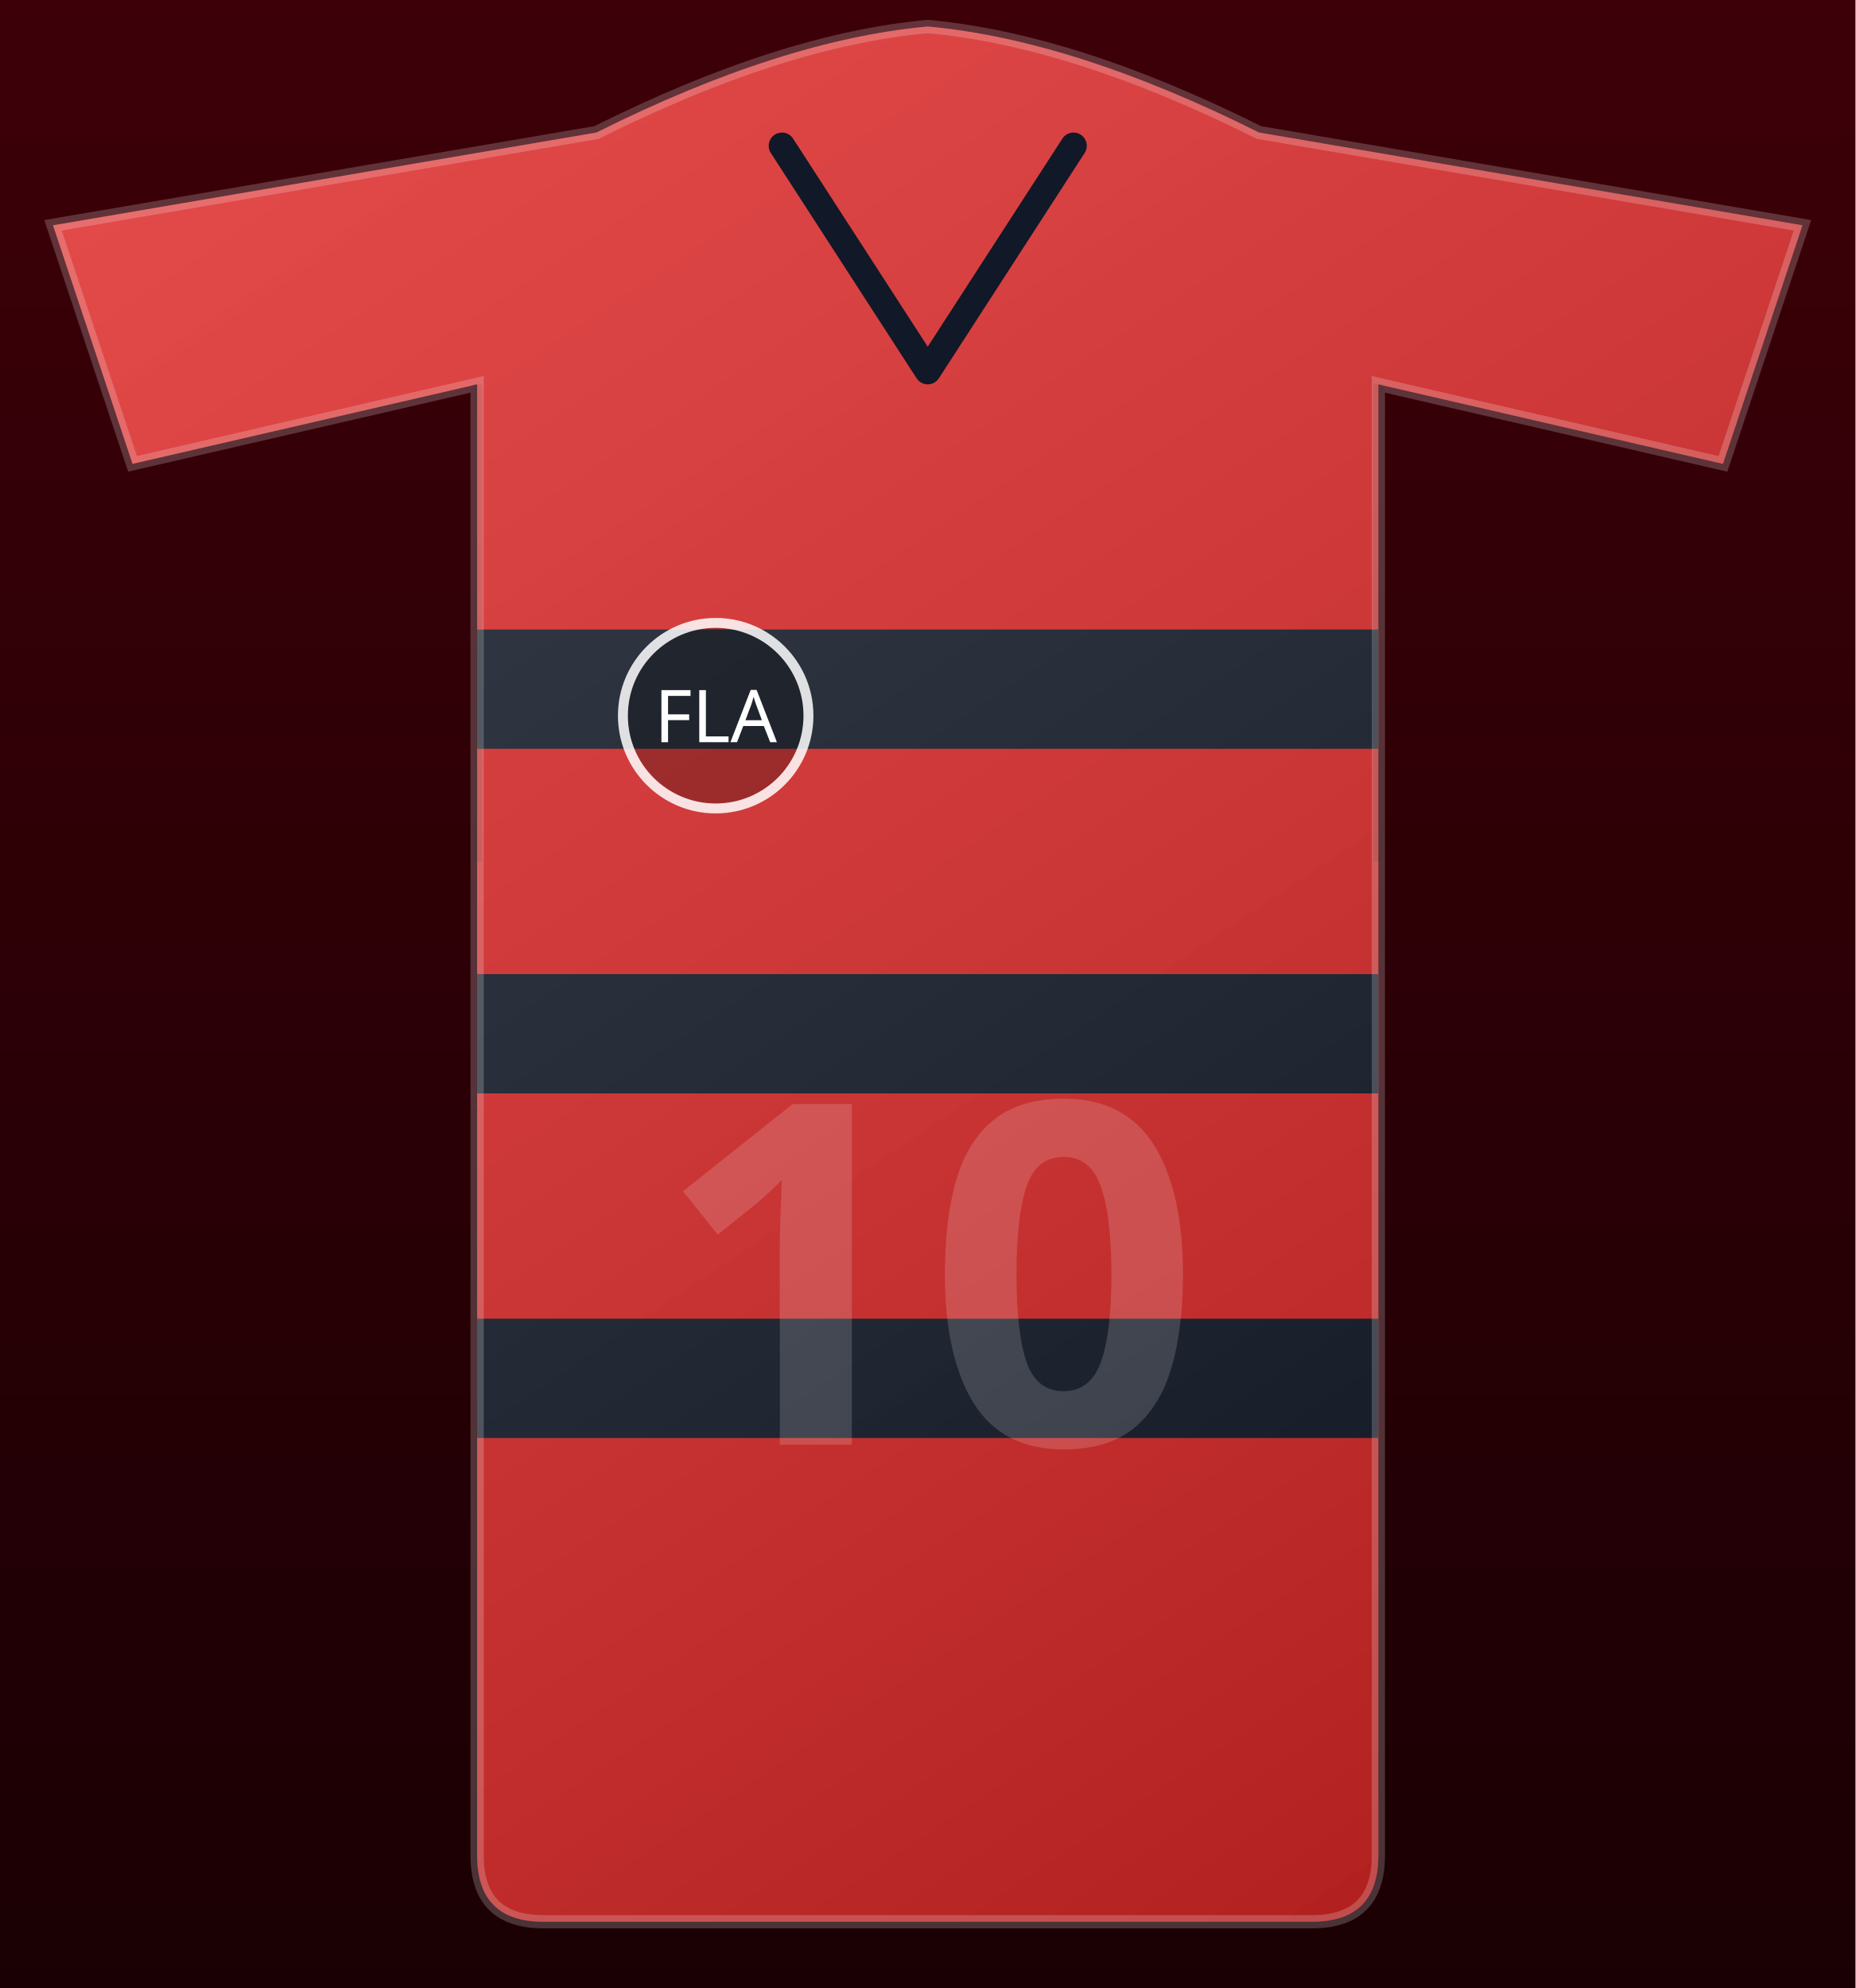
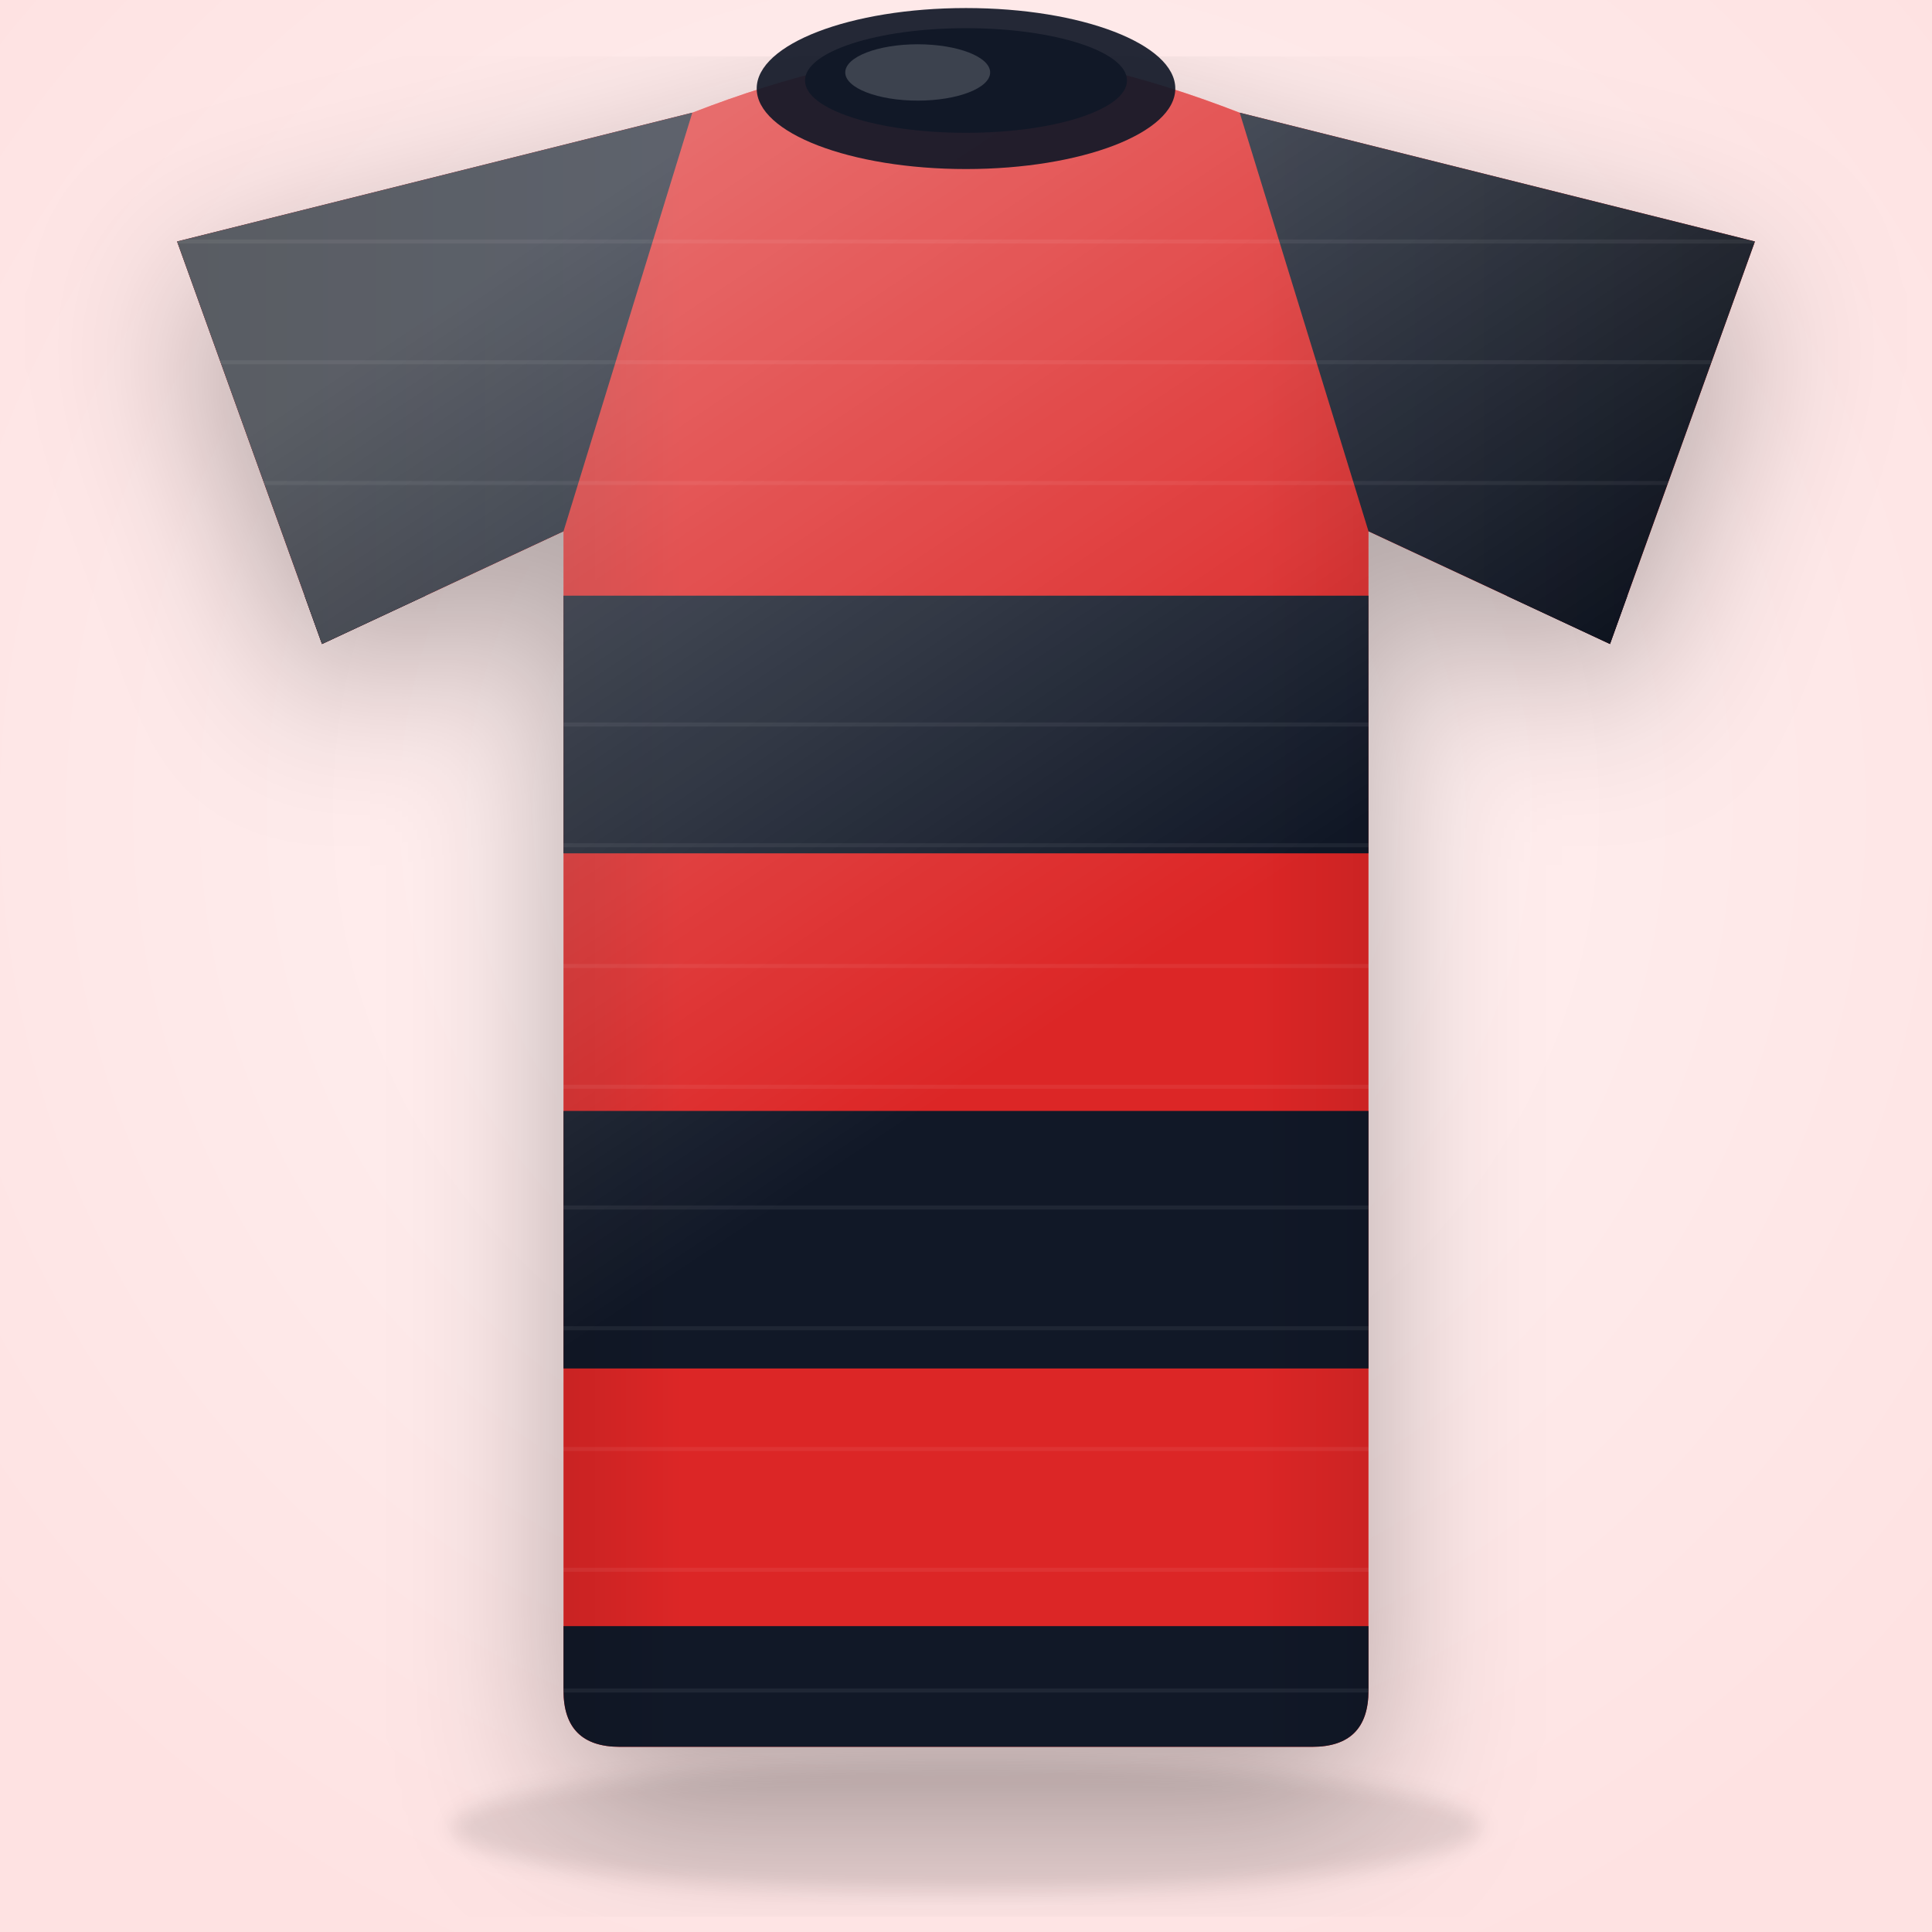
- <svg xmlns="http://www.w3.org/2000/svg" viewBox="0 0 280 300" width="280" height="300">
+ <svg xmlns="http://www.w3.org/2000/svg" viewBox="0 0 480 480" width="480" height="480">
  <defs>
-     <clipPath id="jcfla">
-       <path d="M20 70 L8 34 L90 20 Q118 6 140 4 Q162 6 190 20 L272 34 L260 70 L208 58 L208 280 Q208 290 198 290 L82 290 Q72 290 72 280 L72 58 Z" />
+     <radialGradient id="bgjrfla" cx="50%" cy="42%" r="65%">
+       <stop offset="0%" stop-color="#fff5f5" />
+       <stop offset="100%" stop-color="#fee2e2" />
+     </radialGradient>
+     <linearGradient id="jrshinefla" x1="25%" y1="10%" x2="75%" y2="90%">
+       <stop offset="0%" stop-color="rgba(255,255,255,.32)" />
+       <stop offset="60%" stop-color="rgba(255,255,255,0)" />
+     </linearGradient>
+     <linearGradient id="jrsidefla" x1="0%" y1="0%" x2="100%" y2="0%">
+       <stop offset="0%" stop-color="rgba(0,0,0,.38)" />
+       <stop offset="32%" stop-color="rgba(0,0,0,0)" />
+       <stop offset="68%" stop-color="rgba(0,0,0,0)" />
+       <stop offset="100%" stop-color="rgba(0,0,0,.32)" />
+     </linearGradient>
+     <clipPath id="jrclipfla">
+       <path d="M80 160 L44 60 L172 28 Q208 14 240 12 Q272 14 308 28 L436 60 L400 160 L340 132 L340 420 Q340 434 326 434 L154 434 Q140 434 140 420 L140 132 Z" />
    </clipPath>
-     <linearGradient id="jgfla" x1="0.2" y1="0" x2="0.8" y2="1">
-       <stop offset="0%" stop-color="rgba(255,255,255,0.16)" />
-       <stop offset="100%" stop-color="rgba(0,0,0,0.2)" />
-     </linearGradient>
-     <linearGradient id="jbgfla" x1="0" y1="0" x2="0" y2="1" gradientUnits="objectBoundingBox">
-       <stop offset="0%" stop-color="#3d0008" />
-       <stop offset="100%" stop-color="#1a0004" />
-     </linearGradient>
+     <filter id="jrdropfla">
+       <feDropShadow dx="0" dy="14" stdDeviation="20" flood-color="rgba(0,0,0,.3)" />
+     </filter>
+     <filter id="jrblurfla">
+       <feGaussianBlur stdDeviation="2.5" />
+     </filter>
  </defs>
-   <rect width="280" height="300" fill="url(#jbgfla)" />
-   <path d="M20 70 L8 34 L90 20 Q118 6 140 4 Q162 6 190 20 L272 34 L260 70 L208 58 L208 280 Q208 290 198 290 L82 290 Q72 290 72 280 L72 58 Z" fill="#dc2626" clip-path="url(#jcfla)" />
-   <rect y="95" width="280" height="18" fill="#111827" clip-path="url(#jcfla)" />
-   <rect y="147" width="280" height="18" fill="#111827" clip-path="url(#jcfla)" />
-   <rect y="199" width="280" height="18" fill="#111827" clip-path="url(#jcfla)" />
-   <path d="M20 70 L8 34 L90 20 Q118 6 140 4 Q162 6 190 20 L272 34 L260 70 L208 58 L208 280 Q208 290 198 290 L82 290 Q72 290 72 280 L72 58 Z" fill="url(#jgfla)" />
-   <path d="M118 22 L140 56 L162 22" fill="none" stroke="#111827" stroke-width="4" stroke-linecap="round" stroke-linejoin="round" />
-   <line x1="72" y1="58" x2="72" y2="130" stroke="rgba(0,0,0,0.1)" stroke-width="1.5" />
-   <line x1="208" y1="58" x2="208" y2="130" stroke="rgba(0,0,0,0.1)" stroke-width="1.5" />
-   <circle cx="108" cy="108" r="14" fill="rgba(0,0,0,0.3)" stroke="white" stroke-width="1.5" opacity="0.85" />
-   <text x="108" y="112" text-anchor="middle" font-family="Impact,sans-serif" font-size="11" fill="white">FLA</text>
-   <text x="140" y="218" text-anchor="middle" font-family="Impact,sans-serif" font-size="72" fill="rgba(255,255,255,0.16)" font-weight="900">10</text>
-   <path d="M20 70 L8 34 L90 20 Q118 6 140 4 Q162 6 190 20 L272 34 L260 70 L208 58 L208 280 Q208 290 198 290 L82 290 Q72 290 72 280 L72 58 Z" fill="none" stroke="rgba(255,255,255,0.2)" stroke-width="2" />
+   <rect width="480" height="480" fill="url(#bgjrfla)" />
+   <ellipse cx="240" cy="454" rx="128" ry="16" fill="rgba(0,0,0,.1)" filter="url(#jrblurfla)" />
+   <path d="M80 160 L44 60 L172 28 Q208 14 240 12 Q272 14 308 28 L436 60 L400 160 L340 132 L340 420 Q340 434 326 434 L154 434 Q140 434 140 420 L140 132 Z" fill="#dc2626" filter="url(#jrdropfla)" />
+   <path d="M80 160 L44 60 L172 28 L140 132 Z" fill="#111827" />
+   <path d="M400 160 L436 60 L308 28 L340 132 Z" fill="#111827" />
+   <g clip-path="url(#jrclipfla)">
+     <rect x="0" y="148" width="480" height="64" fill="#111827" />
+     <rect x="0" y="276" width="480" height="64" fill="#111827" />
+     <rect x="0" y="404" width="480" height="64" fill="#111827" />
+   </g>
+   <path d="M80 160 L44 60 L172 28 Q208 14 240 12 Q272 14 308 28 L436 60 L400 160 L340 132 L340 420 Q340 434 326 434 L154 434 Q140 434 140 420 L140 132 Z" fill="url(#jrsidefla)" />
+   <path d="M80 160 L44 60 L172 28 Q208 14 240 12 Q272 14 308 28 L436 60 L400 160 L340 132 L340 420 Q340 434 326 434 L154 434 Q140 434 140 420 L140 132 Z" fill="url(#jrshinefla)" />
+   <ellipse cx="240" cy="22" rx="52" ry="20" fill="#111827" opacity=".92" />
+   <ellipse cx="240" cy="20" rx="40" ry="13" fill="#111827" />
+   <ellipse cx="228" cy="18" rx="18" ry="7" fill="rgba(255,255,255,.18)" />
+   <g clip-path="url(#jrclipfla)" stroke="rgba(255,255,255,.06)" stroke-width="1">
+     <line x1="0" y1="60" x2="480" y2="60" />
+     <line x1="0" y1="90" x2="480" y2="90" />
+     <line x1="0" y1="120" x2="480" y2="120" />
+     <line x1="0" y1="180" x2="480" y2="180" />
+     <line x1="0" y1="210" x2="480" y2="210" />
+     <line x1="0" y1="240" x2="480" y2="240" />
+     <line x1="0" y1="270" x2="480" y2="270" />
+     <line x1="0" y1="300" x2="480" y2="300" />
+     <line x1="0" y1="330" x2="480" y2="330" />
+     <line x1="0" y1="360" x2="480" y2="360" />
+     <line x1="0" y1="390" x2="480" y2="390" />
+     <line x1="0" y1="420" x2="480" y2="420" />
+   </g>
</svg>
